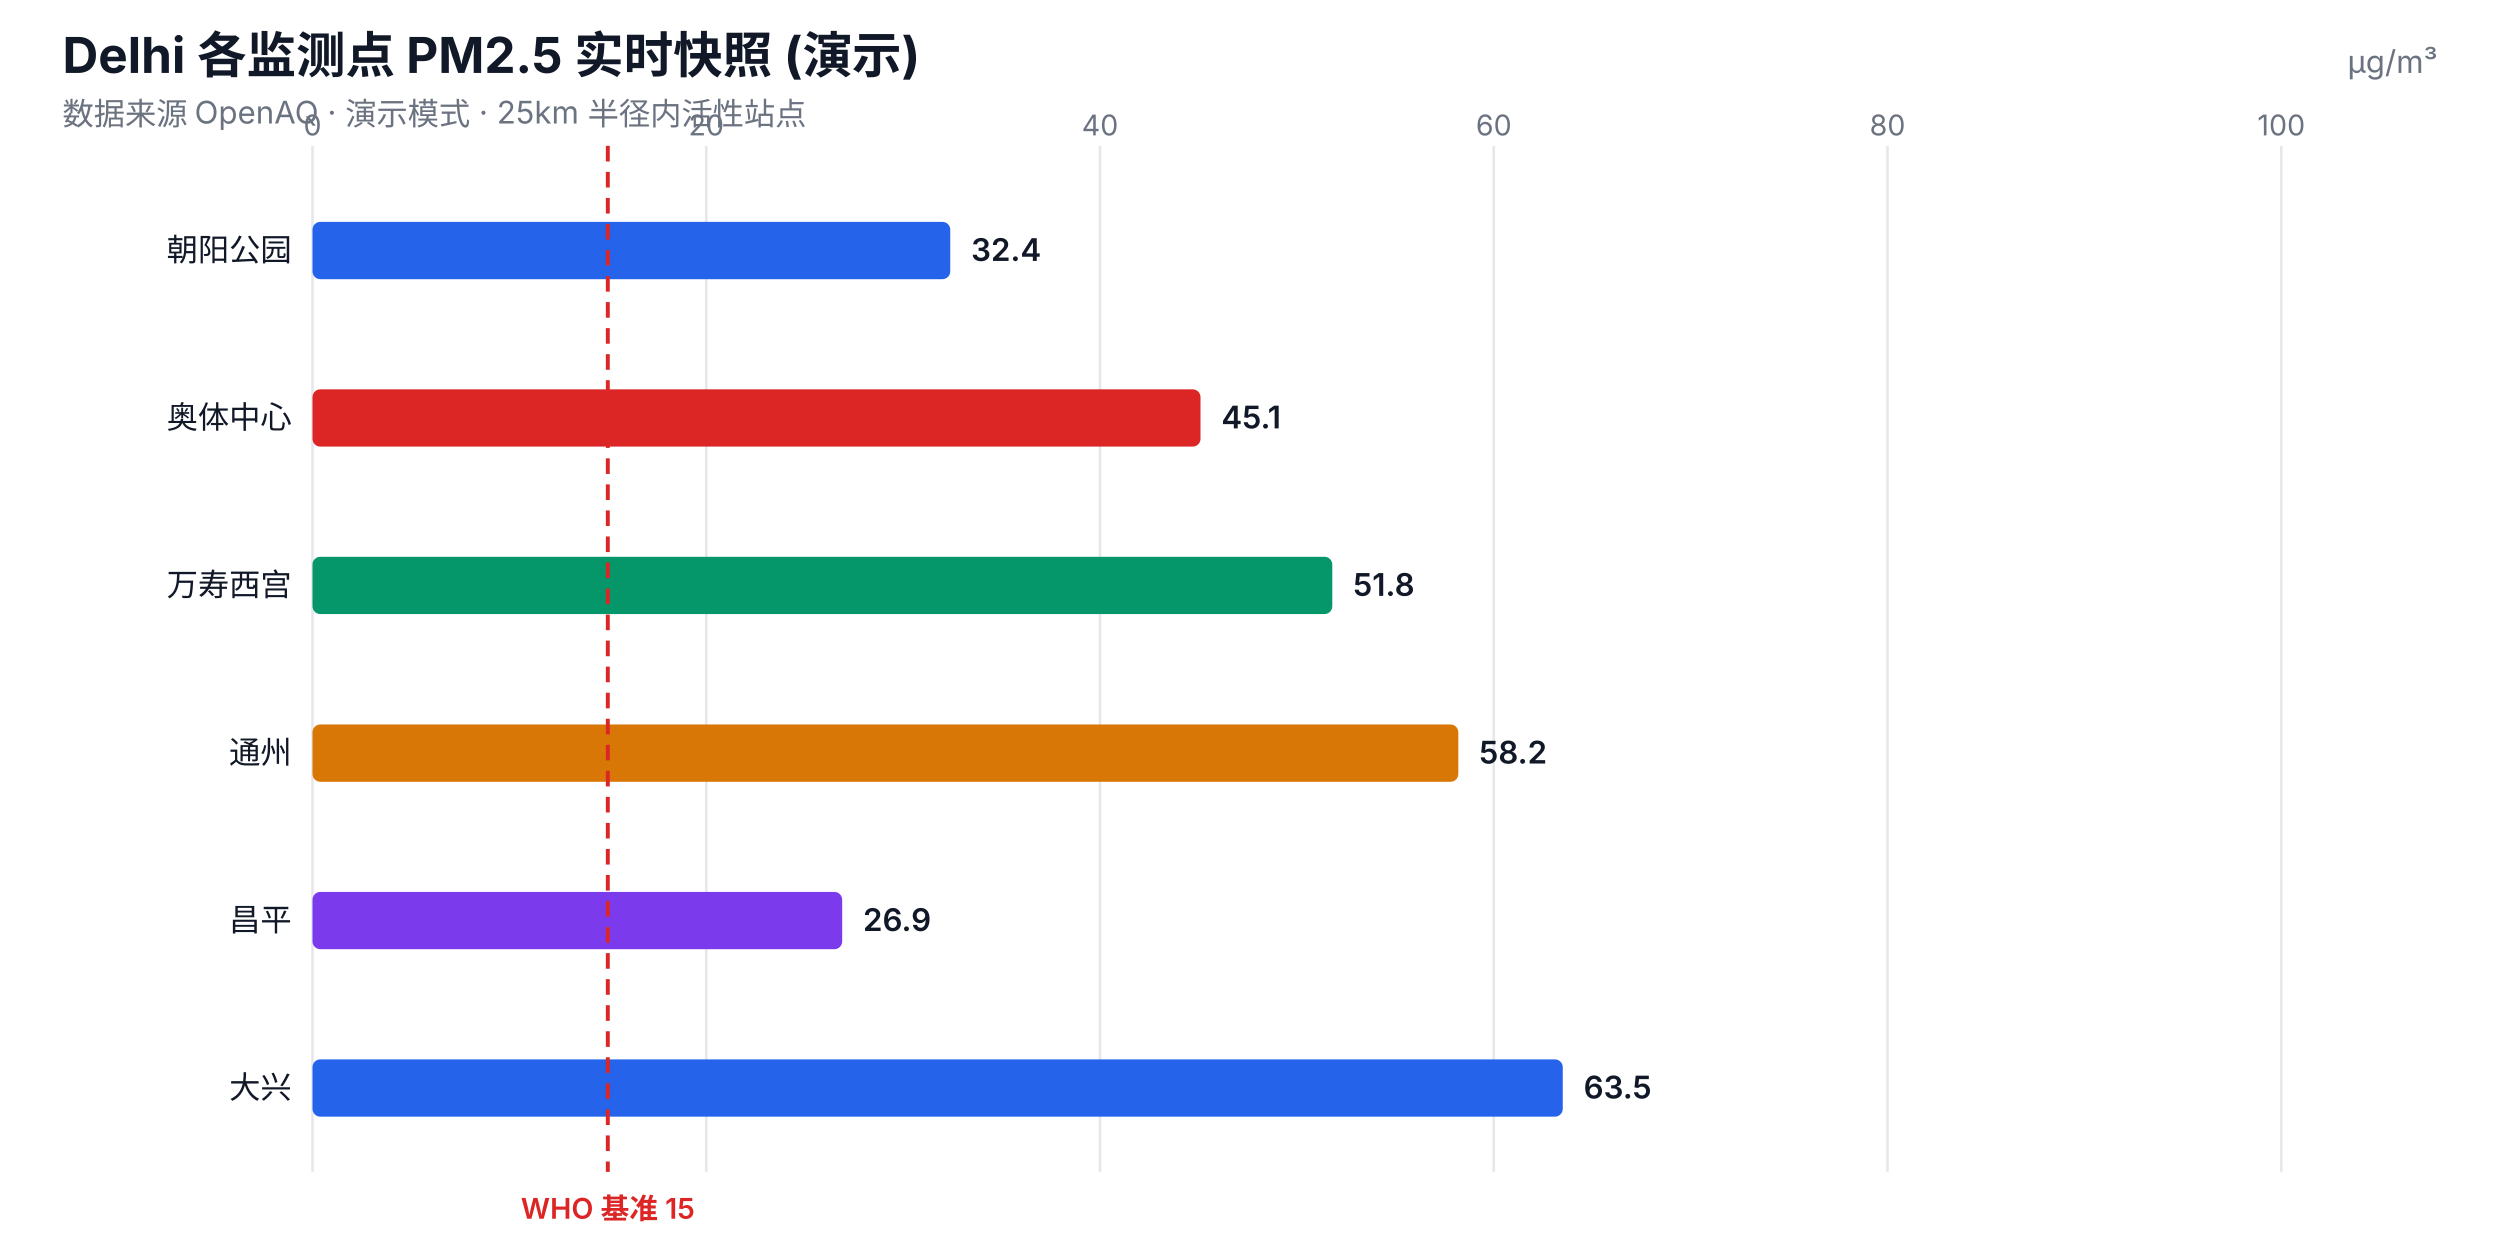
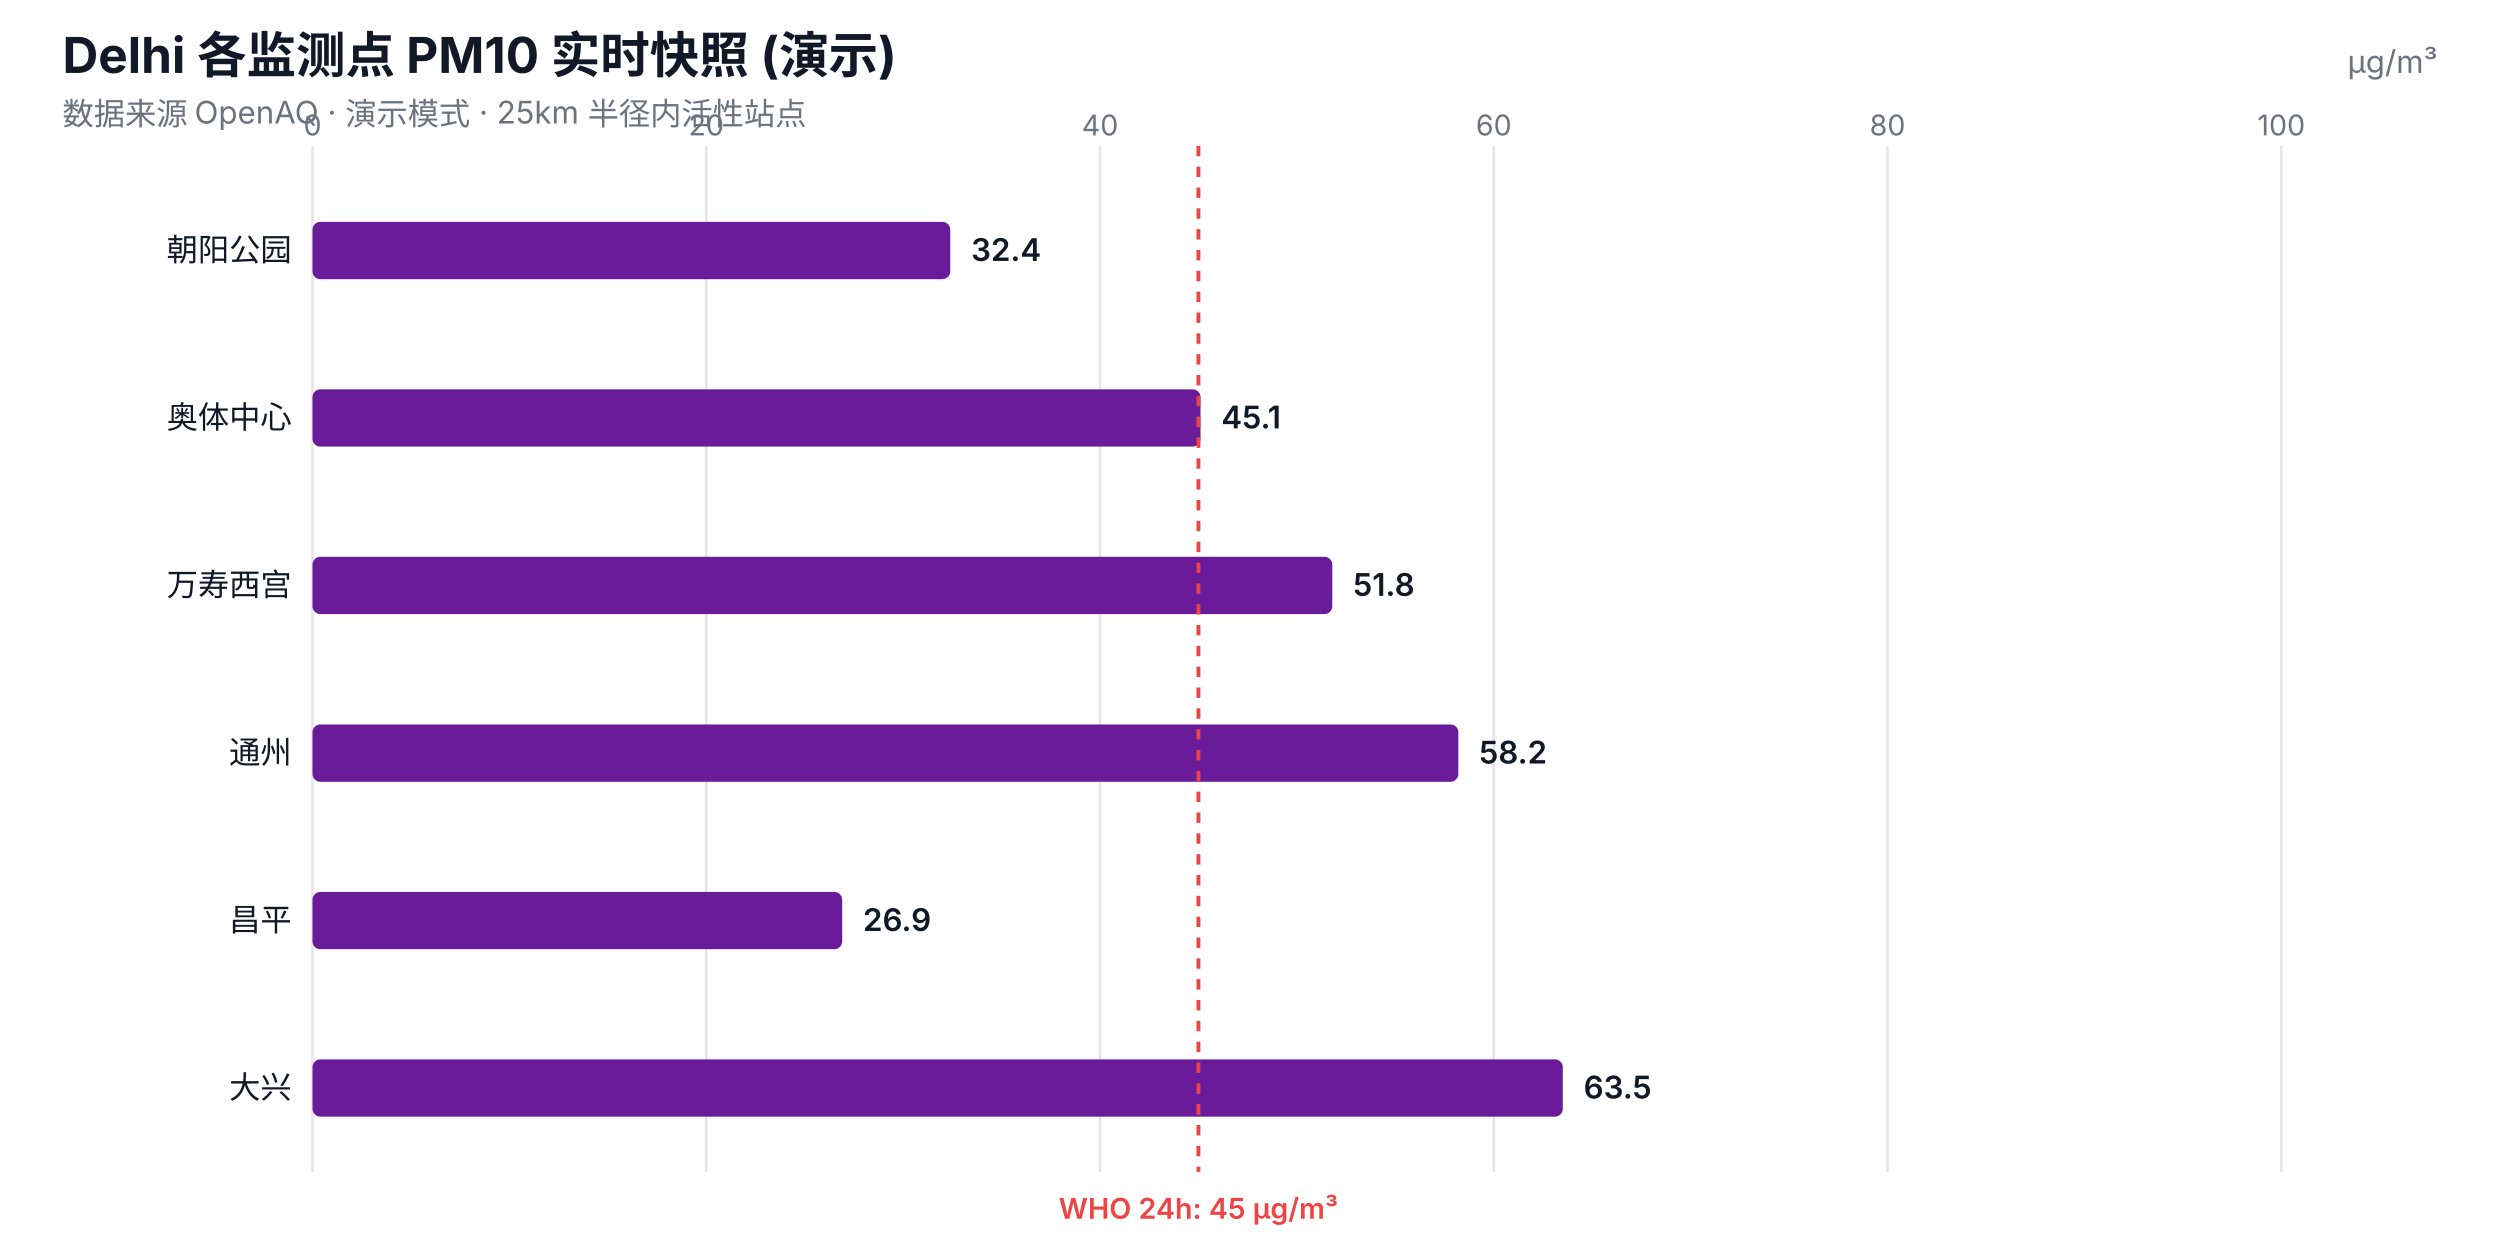
<svg xmlns="http://www.w3.org/2000/svg" width="960" height="480" viewBox="0 0 960 480" font-family="system-ui,-apple-system,sans-serif">
  <rect width="960" height="480" fill="#ffffff" />
-   <text x="24" y="28" font-size="19" font-weight="700" fill="#111827">Delhi 各监测点 PM2.5 实时快照 (演示)</text>
+   <text x="24" y="28" font-size="19" font-weight="700" fill="#111827">Delhi 各监测点 PM10 实时快照 (演示)</text>
  <text x="24" y="48" font-size="12" fill="#6b7280">数据来源 OpenAQ · 演示模式 · 25km 半径内活性站点</text>
  <text x="936" y="28" font-size="12" fill="#6b7280" text-anchor="end">µg/m³</text>
-   <line x1="120.0" y1="56" x2="120.0" y2="450" stroke="#e5e7eb" stroke-width="1" />
+   <line x1="120.0" y1="56" x2="120.0" y2="450" stroke="#e5e5e5" stroke-width="1" />
  <text x="120.0" y="52" font-size="11" fill="#6b7280" text-anchor="middle">0</text>
-   <line x1="271.2" y1="56" x2="271.2" y2="450" stroke="#e5e7eb" stroke-width="1" />
+   <line x1="271.2" y1="56" x2="271.2" y2="450" stroke="#e5e5e5" stroke-width="1" />
  <text x="271.2" y="52" font-size="11" fill="#6b7280" text-anchor="middle">20</text>
-   <line x1="422.4" y1="56" x2="422.4" y2="450" stroke="#e5e7eb" stroke-width="1" />
+   <line x1="422.4" y1="56" x2="422.4" y2="450" stroke="#e5e5e5" stroke-width="1" />
  <text x="422.4" y="52" font-size="11" fill="#6b7280" text-anchor="middle">40</text>
-   <line x1="573.6" y1="56" x2="573.6" y2="450" stroke="#e5e7eb" stroke-width="1" />
+   <line x1="573.6" y1="56" x2="573.6" y2="450" stroke="#e5e5e5" stroke-width="1" />
  <text x="573.6" y="52" font-size="11" fill="#6b7280" text-anchor="middle">60</text>
-   <line x1="724.8" y1="56" x2="724.8" y2="450" stroke="#e5e7eb" stroke-width="1" />
+   <line x1="724.8" y1="56" x2="724.8" y2="450" stroke="#e5e5e5" stroke-width="1" />
  <text x="724.8" y="52" font-size="11" fill="#6b7280" text-anchor="middle">80</text>
-   <line x1="876.0" y1="56" x2="876.0" y2="450" stroke="#e5e7eb" stroke-width="1" />
+   <line x1="876.0" y1="56" x2="876.0" y2="450" stroke="#e5e5e5" stroke-width="1" />
  <text x="876.0" y="52" font-size="11" fill="#6b7280" text-anchor="middle">100</text>
  <text x="112" y="100.2" font-size="12" fill="#111827" text-anchor="end">朝阳公园</text>
-   <rect x="120" y="85.2" width="244.9" height="22.0" rx="3" fill="#2563eb" />
+   <rect x="120" y="85.2" width="244.9" height="22.0" rx="3" fill="#6A1B9A" />
  <text x="372.9" y="100.2" font-size="12" font-weight="600" fill="#111827">32.4</text>
  <text x="112" y="164.5" font-size="12" fill="#111827" text-anchor="end">奥体中心</text>
-   <rect x="120" y="149.5" width="341.0" height="22.0" rx="3" fill="#dc2626" />
+   <rect x="120" y="149.5" width="341.0" height="22.0" rx="3" fill="#6A1B9A" />
  <text x="469.0" y="164.5" font-size="12" font-weight="600" fill="#111827">45.1</text>
  <text x="112" y="228.8" font-size="12" fill="#111827" text-anchor="end">万寿西宫</text>
-   <rect x="120" y="213.8" width="391.6" height="22.0" rx="3" fill="#059669" />
+   <rect x="120" y="213.8" width="391.6" height="22.0" rx="3" fill="#6A1B9A" />
  <text x="519.6" y="228.8" font-size="12" font-weight="600" fill="#111827">51.8</text>
  <text x="112" y="293.2" font-size="12" fill="#111827" text-anchor="end">通州</text>
-   <rect x="120" y="278.2" width="440.0" height="22.0" rx="3" fill="#d97706" />
+   <rect x="120" y="278.2" width="440.0" height="22.0" rx="3" fill="#6A1B9A" />
  <text x="568.0" y="293.2" font-size="12" font-weight="600" fill="#111827">58.2</text>
  <text x="112" y="357.5" font-size="12" fill="#111827" text-anchor="end">昌平</text>
-   <rect x="120" y="342.5" width="203.4" height="22.0" rx="3" fill="#7c3aed" />
+   <rect x="120" y="342.5" width="203.4" height="22.0" rx="3" fill="#6A1B9A" />
  <text x="331.4" y="357.5" font-size="12" font-weight="600" fill="#111827">26.9</text>
  <text x="112" y="421.8" font-size="12" fill="#111827" text-anchor="end">大兴</text>
-   <rect x="120" y="406.8" width="480.1" height="22.0" rx="3" fill="#2563eb" />
+   <rect x="120" y="406.8" width="480.1" height="22.0" rx="3" fill="#6A1B9A" />
  <text x="608.1" y="421.8" font-size="12" font-weight="600" fill="#111827">63.5</text>
-   <line x1="233.4" y1="56" x2="233.4" y2="450" stroke="#dc2626" stroke-width="1.5" stroke-dasharray="6 4" />
-   <text x="233.4" y="468" font-size="11" fill="#dc2626" text-anchor="middle" font-weight="600">WHO 基准 15</text>
+   <line x1="460.2" y1="56" x2="460.2" y2="450" stroke="#EF4444" stroke-width="1.5" stroke-dasharray="4,4" />
+   <text x="460.2" y="468" font-size="11" fill="#EF4444" text-anchor="middle" font-weight="600">WHO 24h: 45 µg/m³</text>
</svg>
